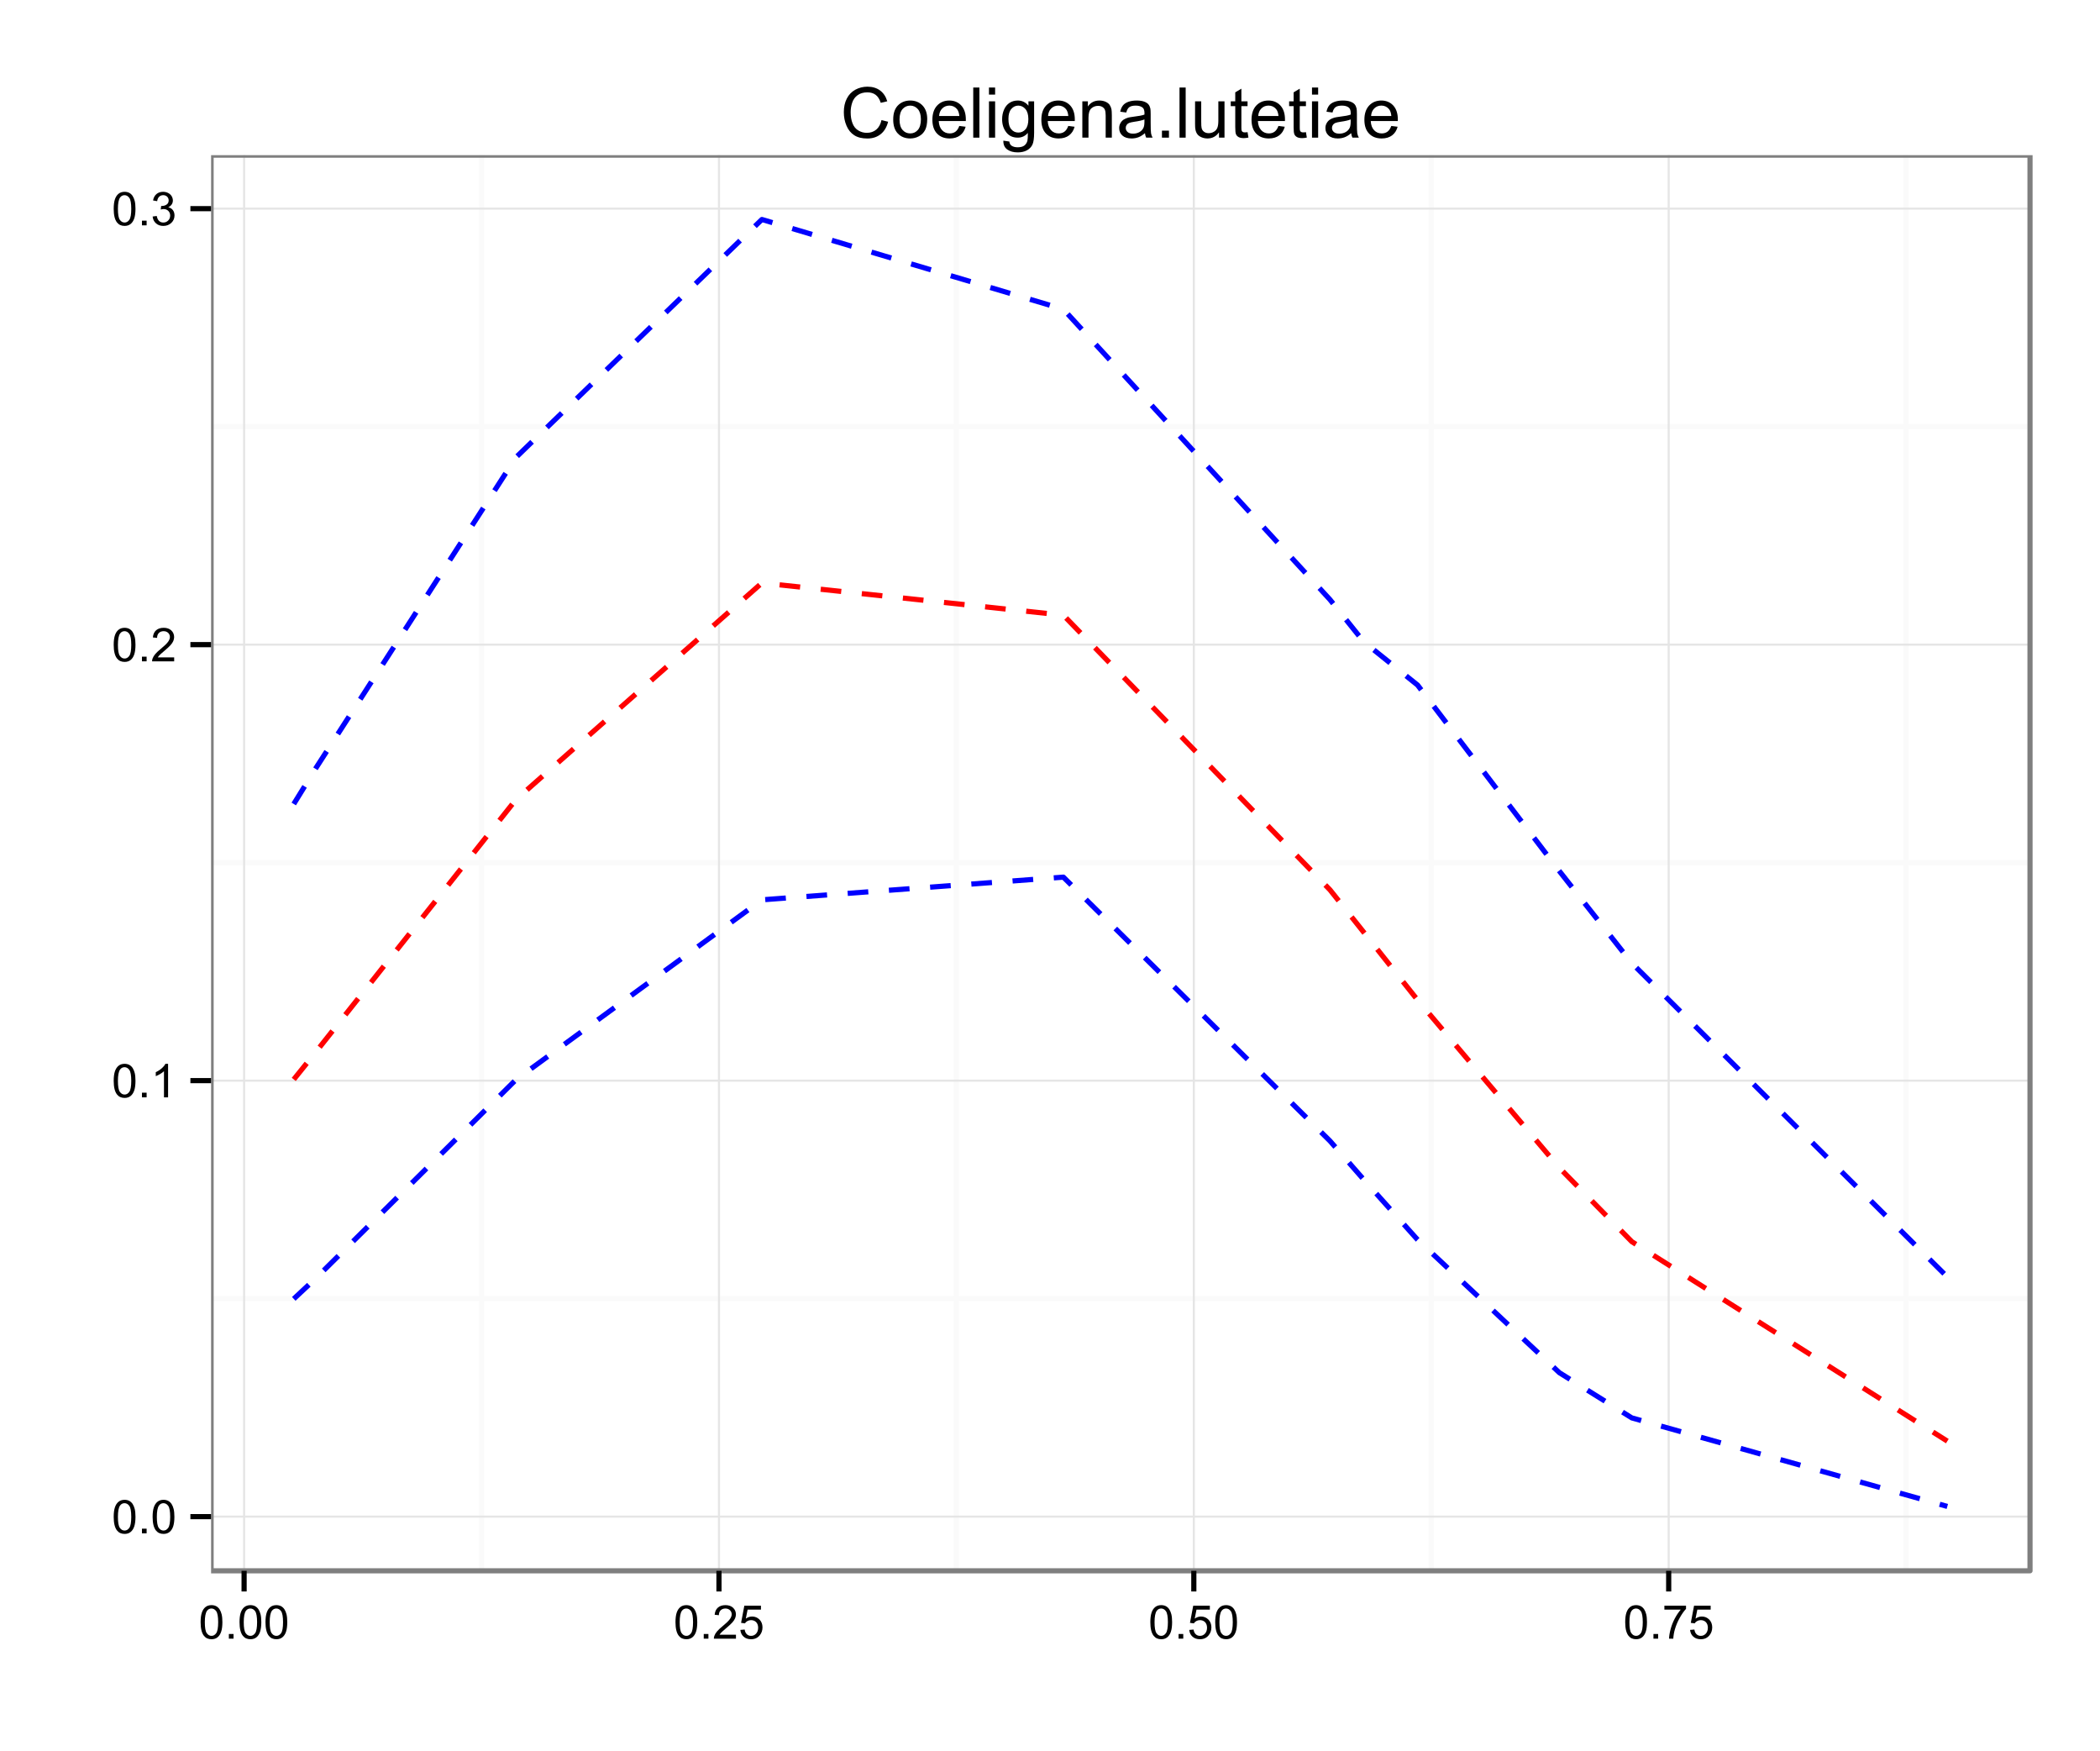
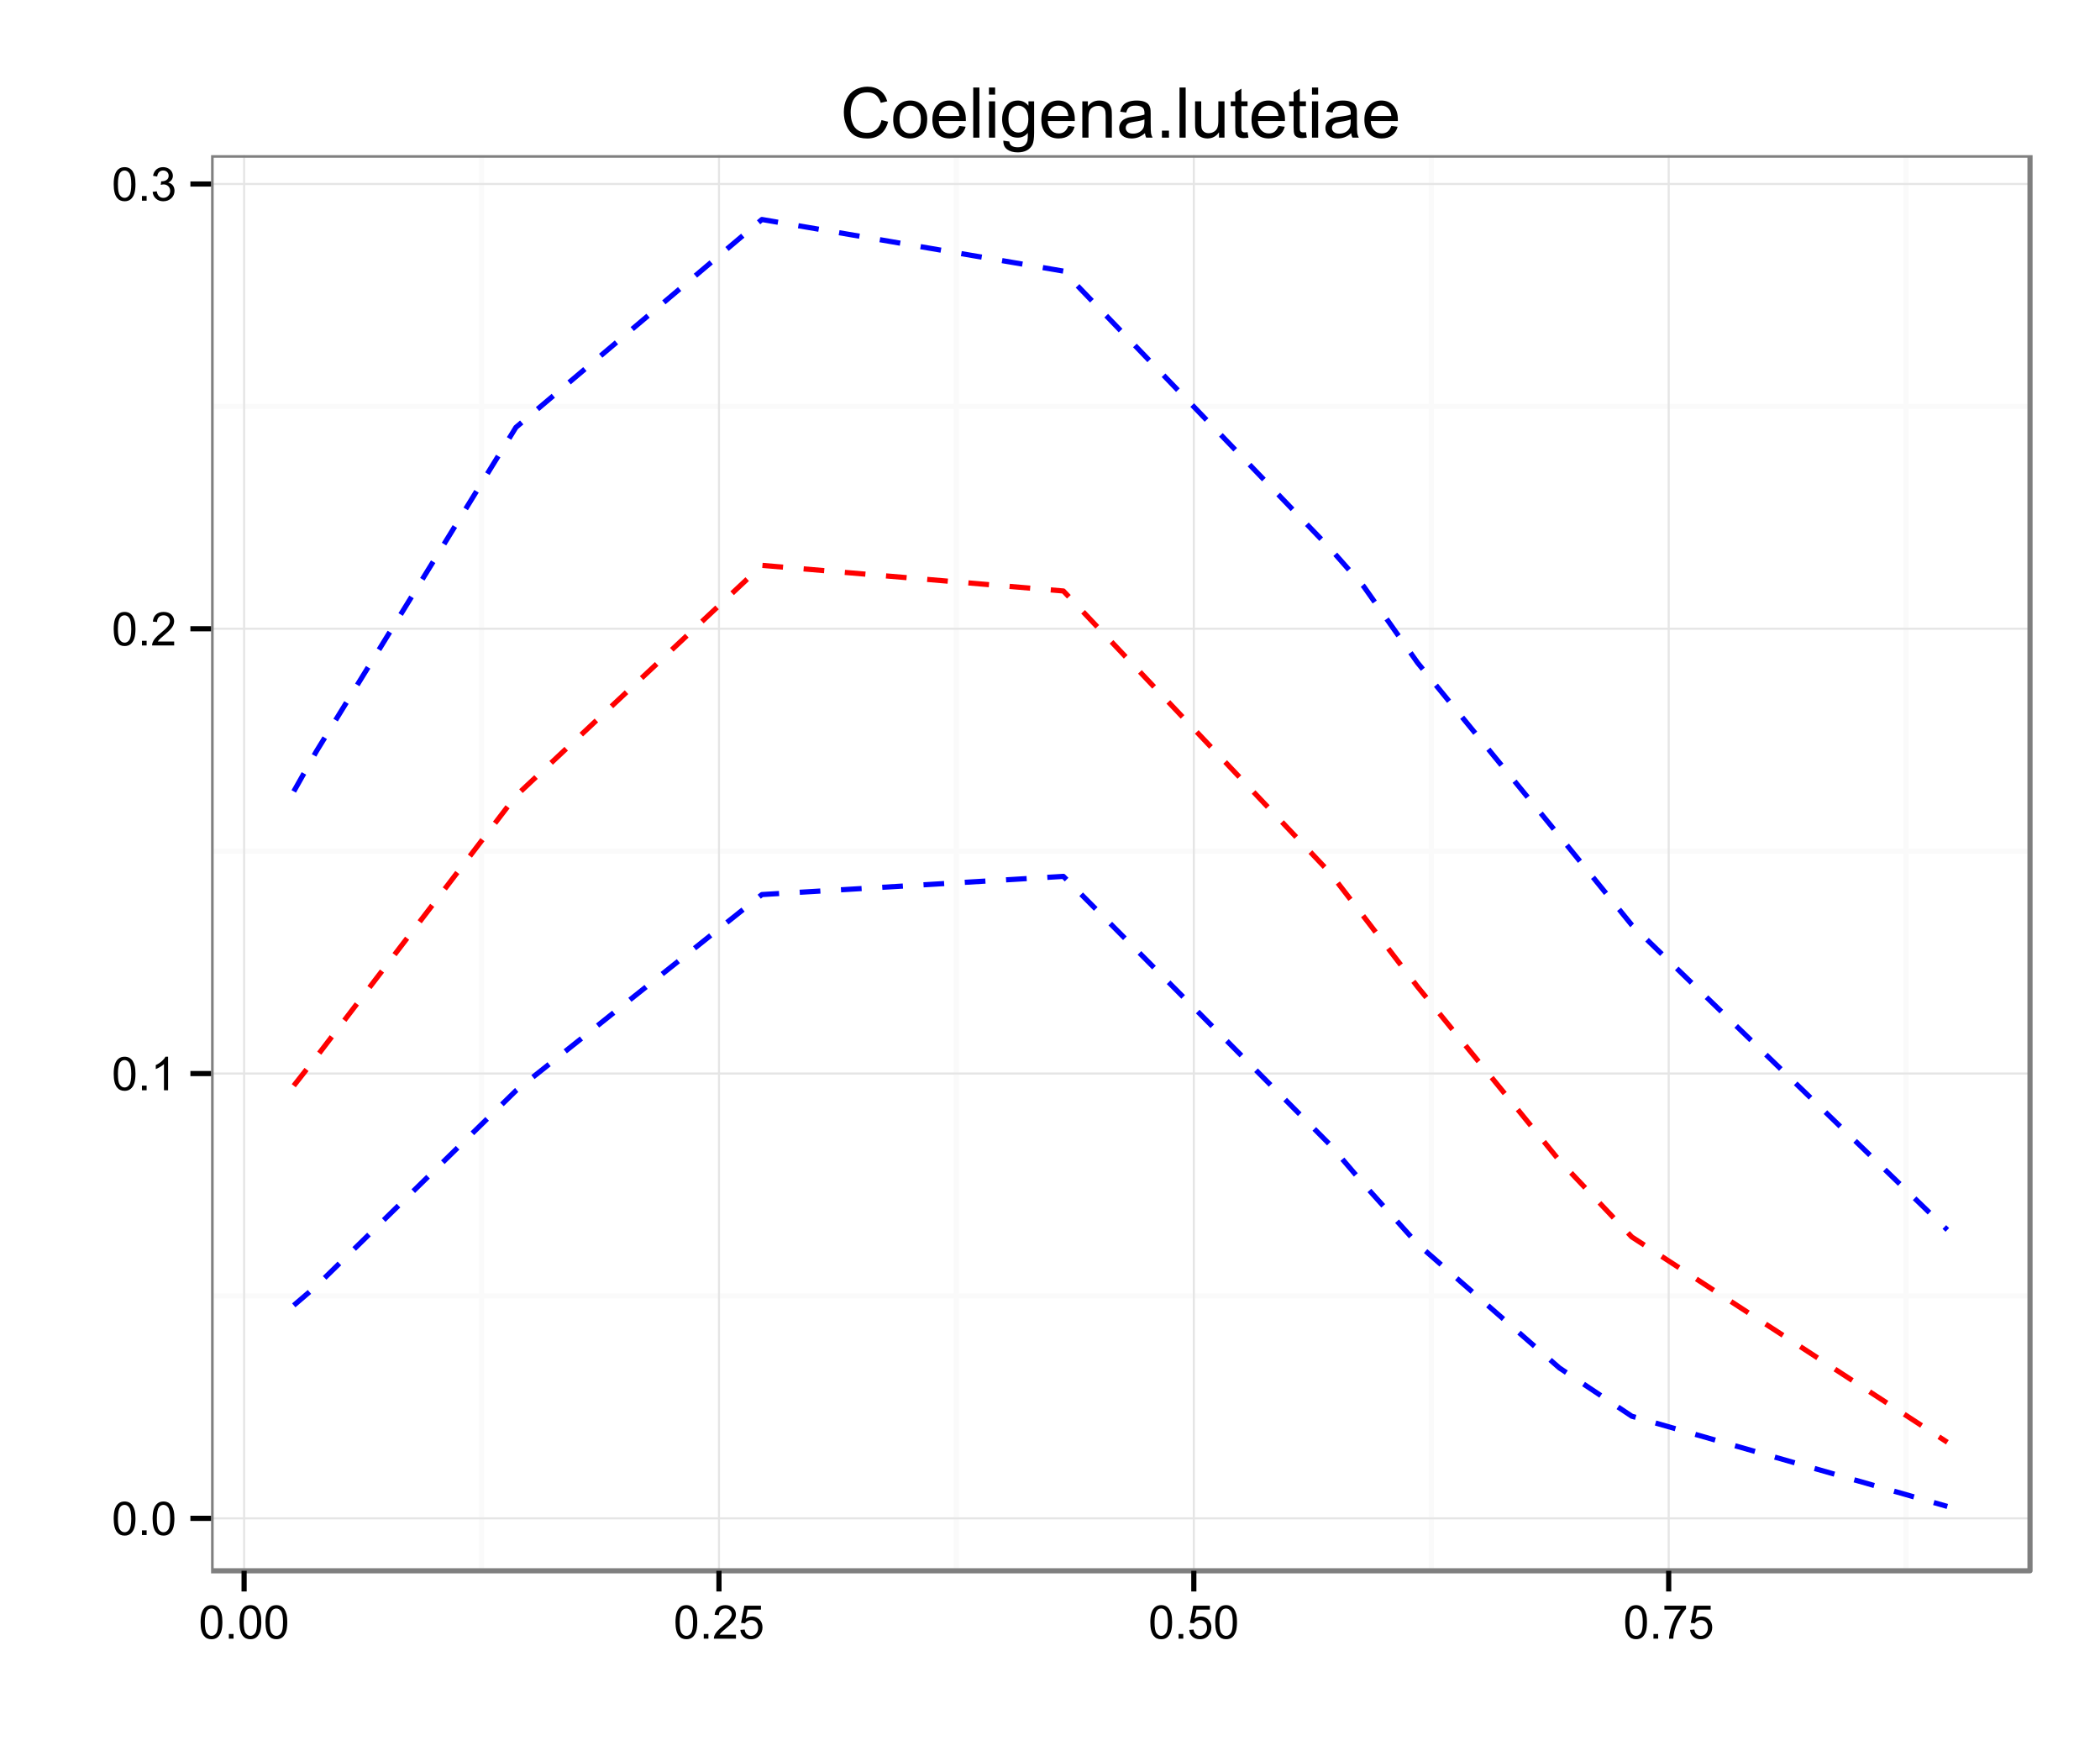
<svg xmlns="http://www.w3.org/2000/svg" xmlns:xlink="http://www.w3.org/1999/xlink" width="432pt" height="360pt" viewBox="0 0 432 360" version="1.1">
  <defs>
    <g>
      <symbol overflow="visible" id="glyph0-0">
        <path style="stroke:none;" d="M 0.398 -3.391 C 0.398 -4.199 0.48 -4.852 0.648 -5.352 C 0.812 -5.844 1.062 -6.227 1.395 -6.496 C 1.723 -6.762 2.137 -6.895 2.641 -6.898 C 3.004 -6.895 3.328 -6.82 3.609 -6.676 C 3.887 -6.523 4.113 -6.312 4.297 -6.035 C 4.477 -5.754 4.621 -5.41 4.723 -5.012 C 4.824 -4.605 4.875 -4.066 4.879 -3.391 C 4.875 -2.582 4.793 -1.93 4.629 -1.438 C 4.465 -0.938 4.215 -0.555 3.887 -0.289 C 3.555 -0.016 3.141 0.117 2.641 0.117 C 1.973 0.117 1.453 -0.117 1.078 -0.594 C 0.625 -1.164 0.398 -2.098 0.398 -3.391 Z M 1.266 -3.391 C 1.266 -2.258 1.395 -1.508 1.66 -1.137 C 1.922 -0.762 2.25 -0.574 2.641 -0.578 C 3.023 -0.574 3.348 -0.762 3.613 -1.141 C 3.875 -1.512 4.008 -2.262 4.012 -3.391 C 4.008 -4.52 3.875 -5.27 3.613 -5.645 C 3.348 -6.012 3.02 -6.199 2.629 -6.203 C 2.238 -6.199 1.93 -6.035 1.703 -5.711 C 1.41 -5.289 1.266 -4.516 1.266 -3.391 Z M 1.266 -3.391 " />
      </symbol>
      <symbol overflow="visible" id="glyph0-1">
        <path style="stroke:none;" d="M 0.871 0 L 0.871 -0.961 L 1.832 -0.961 L 1.832 0 Z M 0.871 0 " />
      </symbol>
      <symbol overflow="visible" id="glyph0-2">
        <path style="stroke:none;" d="M 3.578 0 L 2.734 0 L 2.734 -5.375 C 2.527 -5.18 2.262 -4.988 1.934 -4.793 C 1.602 -4.598 1.305 -4.453 1.047 -4.359 L 1.047 -5.176 C 1.516 -5.395 1.926 -5.664 2.281 -5.98 C 2.633 -6.293 2.883 -6.598 3.031 -6.898 L 3.578 -6.898 Z M 3.578 0 " />
      </symbol>
      <symbol overflow="visible" id="glyph0-3">
        <path style="stroke:none;" d="M 4.832 -0.812 L 4.832 0 L 0.289 0 C 0.281 -0.203 0.316 -0.398 0.391 -0.586 C 0.504 -0.895 0.688 -1.199 0.945 -1.5 C 1.195 -1.797 1.562 -2.141 2.047 -2.539 C 2.789 -3.148 3.297 -3.637 3.562 -3.996 C 3.824 -4.352 3.953 -4.688 3.957 -5.012 C 3.953 -5.34 3.836 -5.621 3.598 -5.855 C 3.355 -6.082 3.043 -6.199 2.664 -6.203 C 2.254 -6.199 1.93 -6.078 1.688 -5.836 C 1.441 -5.59 1.316 -5.25 1.316 -4.824 L 0.449 -4.914 C 0.508 -5.559 0.73 -6.051 1.121 -6.391 C 1.504 -6.727 2.023 -6.895 2.68 -6.898 C 3.336 -6.895 3.859 -6.715 4.246 -6.352 C 4.629 -5.984 4.82 -5.531 4.824 -4.992 C 4.82 -4.715 4.766 -4.441 4.652 -4.18 C 4.539 -3.91 4.352 -3.633 4.094 -3.34 C 3.832 -3.047 3.398 -2.645 2.793 -2.133 C 2.285 -1.707 1.961 -1.418 1.816 -1.266 C 1.672 -1.113 1.551 -0.961 1.461 -0.812 Z M 4.832 -0.812 " />
      </symbol>
      <symbol overflow="visible" id="glyph0-4">
        <path style="stroke:none;" d="M 0.402 -1.812 L 1.246 -1.926 C 1.34 -1.445 1.504 -1.102 1.738 -0.895 C 1.969 -0.68 2.254 -0.574 2.594 -0.578 C 2.988 -0.574 3.324 -0.711 3.598 -0.988 C 3.871 -1.262 4.008 -1.602 4.008 -2.012 C 4.008 -2.395 3.879 -2.715 3.629 -2.969 C 3.371 -3.219 3.051 -3.344 2.664 -3.348 C 2.5 -3.344 2.301 -3.312 2.066 -3.254 L 2.16 -3.992 C 2.215 -3.984 2.262 -3.984 2.297 -3.984 C 2.656 -3.984 2.977 -4.078 3.266 -4.266 C 3.551 -4.453 3.695 -4.742 3.699 -5.133 C 3.695 -5.441 3.59 -5.695 3.383 -5.902 C 3.172 -6.102 2.902 -6.203 2.574 -6.207 C 2.242 -6.203 1.969 -6.102 1.754 -5.895 C 1.531 -5.688 1.391 -5.379 1.332 -4.969 L 0.488 -5.117 C 0.586 -5.68 0.82 -6.121 1.188 -6.434 C 1.551 -6.742 2.008 -6.895 2.555 -6.898 C 2.93 -6.895 3.273 -6.816 3.59 -6.656 C 3.902 -6.496 4.145 -6.277 4.312 -6 C 4.48 -5.719 4.562 -5.422 4.566 -5.113 C 4.562 -4.812 4.484 -4.543 4.324 -4.301 C 4.164 -4.059 3.926 -3.863 3.617 -3.723 C 4.02 -3.625 4.336 -3.43 4.562 -3.137 C 4.785 -2.84 4.898 -2.473 4.902 -2.031 C 4.898 -1.426 4.68 -0.918 4.246 -0.504 C 3.805 -0.09 3.25 0.117 2.586 0.121 C 1.98 0.117 1.48 -0.059 1.086 -0.418 C 0.684 -0.773 0.457 -1.238 0.402 -1.812 Z M 0.402 -1.812 " />
      </symbol>
      <symbol overflow="visible" id="glyph0-5">
        <path style="stroke:none;" d="M 0.398 -1.801 L 1.285 -1.875 C 1.348 -1.441 1.5 -1.117 1.742 -0.902 C 1.977 -0.684 2.266 -0.574 2.605 -0.578 C 3.008 -0.574 3.352 -0.727 3.637 -1.035 C 3.914 -1.34 4.055 -1.746 4.059 -2.254 C 4.055 -2.734 3.918 -3.113 3.652 -3.395 C 3.379 -3.668 3.027 -3.809 2.594 -3.812 C 2.316 -3.809 2.07 -3.746 1.855 -3.625 C 1.633 -3.5 1.461 -3.34 1.34 -3.145 L 0.547 -3.25 L 1.215 -6.777 L 4.633 -6.777 L 4.633 -5.973 L 1.891 -5.973 L 1.52 -4.125 C 1.926 -4.41 2.359 -4.551 2.816 -4.555 C 3.414 -4.551 3.922 -4.344 4.336 -3.93 C 4.746 -3.512 4.949 -2.977 4.953 -2.328 C 4.949 -1.703 4.77 -1.168 4.41 -0.719 C 3.969 -0.16 3.367 0.117 2.605 0.117 C 1.977 0.117 1.465 -0.055 1.074 -0.406 C 0.676 -0.754 0.453 -1.219 0.398 -1.801 Z M 0.398 -1.801 " />
      </symbol>
      <symbol overflow="visible" id="glyph0-6">
        <path style="stroke:none;" d="M 0.453 -5.973 L 0.453 -6.781 L 4.902 -6.781 L 4.902 -6.125 C 4.461 -5.656 4.027 -5.039 3.602 -4.27 C 3.168 -3.496 2.836 -2.703 2.605 -1.891 C 2.434 -1.312 2.324 -0.684 2.281 0 L 1.414 0 C 1.422 -0.539 1.531 -1.191 1.734 -1.961 C 1.938 -2.723 2.227 -3.461 2.609 -4.176 C 2.984 -4.883 3.391 -5.48 3.82 -5.973 Z M 0.453 -5.973 " />
      </symbol>
      <symbol overflow="visible" id="glyph1-0">
        <path style="stroke:none;" d="M 8.465 -3.613 L 9.828 -3.27 C 9.539 -2.148 9.027 -1.293 8.285 -0.707 C 7.543 -0.117 6.633 0.176 5.562 0.176 C 4.445 0.176 3.543 -0.047 2.852 -0.5 C 2.152 -0.949 1.621 -1.605 1.262 -2.465 C 0.895 -3.32 0.715 -4.242 0.719 -5.23 C 0.715 -6.301 0.918 -7.238 1.332 -8.039 C 1.738 -8.836 2.324 -9.441 3.082 -9.859 C 3.84 -10.273 4.672 -10.48 5.582 -10.484 C 6.609 -10.48 7.477 -10.219 8.184 -9.695 C 8.883 -9.168 9.371 -8.43 9.652 -7.48 L 8.312 -7.164 C 8.07 -7.91 7.723 -8.457 7.27 -8.801 C 6.812 -9.145 6.242 -9.316 5.555 -9.316 C 4.762 -9.316 4.098 -9.125 3.566 -8.746 C 3.031 -8.363 2.656 -7.852 2.445 -7.215 C 2.227 -6.574 2.121 -5.918 2.125 -5.238 C 2.121 -4.359 2.25 -3.594 2.508 -2.941 C 2.762 -2.285 3.156 -1.797 3.699 -1.477 C 4.234 -1.152 4.82 -0.988 5.449 -0.992 C 6.211 -0.988 6.855 -1.211 7.387 -1.652 C 7.914 -2.09 8.273 -2.742 8.465 -3.613 Z M 8.465 -3.613 " />
      </symbol>
      <symbol overflow="visible" id="glyph1-1">
        <path style="stroke:none;" d="M 0.477 -3.734 C 0.473 -5.113 0.859 -6.137 1.633 -6.805 C 2.27 -7.355 3.051 -7.633 3.98 -7.637 C 5.004 -7.633 5.844 -7.297 6.496 -6.625 C 7.145 -5.949 7.469 -5.02 7.473 -3.84 C 7.469 -2.875 7.324 -2.121 7.039 -1.57 C 6.75 -1.02 6.332 -0.59 5.781 -0.289 C 5.23 0.016 4.629 0.164 3.98 0.168 C 2.93 0.164 2.086 -0.168 1.441 -0.836 C 0.797 -1.504 0.473 -2.469 0.477 -3.734 Z M 1.777 -3.734 C 1.773 -2.773 1.984 -2.059 2.402 -1.586 C 2.82 -1.105 3.344 -0.867 3.98 -0.871 C 4.605 -0.867 5.129 -1.105 5.547 -1.586 C 5.961 -2.062 6.168 -2.793 6.172 -3.777 C 6.168 -4.695 5.961 -5.395 5.543 -5.875 C 5.121 -6.348 4.598 -6.586 3.98 -6.59 C 3.344 -6.586 2.82 -6.348 2.402 -5.879 C 1.984 -5.402 1.773 -4.688 1.777 -3.734 Z M 1.777 -3.734 " />
      </symbol>
      <symbol overflow="visible" id="glyph1-2">
        <path style="stroke:none;" d="M 6.062 -2.406 L 7.367 -2.242 C 7.156 -1.477 6.777 -0.883 6.223 -0.465 C 5.664 -0.043 4.949 0.164 4.086 0.168 C 2.988 0.164 2.121 -0.168 1.484 -0.84 C 0.844 -1.508 0.527 -2.453 0.527 -3.672 C 0.527 -4.926 0.848 -5.898 1.496 -6.594 C 2.141 -7.285 2.98 -7.633 4.016 -7.637 C 5.008 -7.633 5.824 -7.293 6.461 -6.617 C 7.09 -5.934 7.406 -4.977 7.41 -3.746 C 7.406 -3.668 7.402 -3.559 7.402 -3.41 L 1.836 -3.41 C 1.879 -2.59 2.113 -1.961 2.531 -1.523 C 2.945 -1.086 3.465 -0.867 4.094 -0.871 C 4.555 -0.867 4.949 -0.988 5.281 -1.234 C 5.605 -1.477 5.867 -1.867 6.062 -2.406 Z M 1.906 -4.449 L 6.074 -4.449 C 6.016 -5.074 5.855 -5.547 5.598 -5.863 C 5.191 -6.348 4.668 -6.59 4.027 -6.594 C 3.441 -6.59 2.953 -6.398 2.562 -6.012 C 2.164 -5.621 1.945 -5.098 1.906 -4.449 Z M 1.906 -4.449 " />
      </symbol>
      <symbol overflow="visible" id="glyph1-3">
        <path style="stroke:none;" d="M 0.922 0 L 0.922 -10.309 L 2.188 -10.309 L 2.188 0 Z M 0.922 0 " />
      </symbol>
      <symbol overflow="visible" id="glyph1-4">
        <path style="stroke:none;" d="M 0.957 -8.852 L 0.957 -10.309 L 2.223 -10.309 L 2.223 -8.852 Z M 0.957 0 L 0.957 -7.469 L 2.223 -7.469 L 2.223 0 Z M 0.957 0 " />
      </symbol>
      <symbol overflow="visible" id="glyph1-5">
        <path style="stroke:none;" d="M 0.719 0.617 L 1.949 0.801 C 1.996 1.18 2.137 1.457 2.375 1.633 C 2.688 1.863 3.117 1.98 3.664 1.984 C 4.246 1.98 4.699 1.863 5.02 1.633 C 5.336 1.395 5.551 1.066 5.668 0.648 C 5.73 0.387 5.762 -0.152 5.758 -0.977 C 5.203 -0.324 4.516 0 3.691 0 C 2.664 0 1.867 -0.367 1.309 -1.109 C 0.742 -1.848 0.461 -2.738 0.465 -3.777 C 0.461 -4.484 0.59 -5.141 0.852 -5.746 C 1.105 -6.348 1.48 -6.812 1.973 -7.145 C 2.461 -7.469 3.035 -7.633 3.699 -7.637 C 4.574 -7.633 5.301 -7.277 5.879 -6.566 L 5.879 -7.469 L 7.047 -7.469 L 7.047 -1.012 C 7.043 0.148 6.926 0.969 6.691 1.457 C 6.453 1.941 6.078 2.324 5.566 2.609 C 5.051 2.887 4.418 3.027 3.672 3.031 C 2.777 3.027 2.059 2.828 1.512 2.43 C 0.961 2.027 0.695 1.422 0.719 0.617 Z M 1.766 -3.867 C 1.762 -2.887 1.957 -2.172 2.348 -1.723 C 2.734 -1.27 3.223 -1.043 3.812 -1.047 C 4.391 -1.043 4.879 -1.266 5.273 -1.719 C 5.664 -2.164 5.859 -2.867 5.863 -3.824 C 5.859 -4.734 5.656 -5.422 5.254 -5.891 C 4.848 -6.352 4.359 -6.586 3.789 -6.59 C 3.223 -6.586 2.746 -6.355 2.355 -5.902 C 1.961 -5.441 1.762 -4.766 1.766 -3.867 Z M 1.766 -3.867 " />
      </symbol>
      <symbol overflow="visible" id="glyph1-6">
        <path style="stroke:none;" d="M 0.949 0 L 0.949 -7.469 L 2.09 -7.469 L 2.09 -6.406 C 2.633 -7.223 3.426 -7.633 4.465 -7.637 C 4.914 -7.633 5.328 -7.555 5.707 -7.395 C 6.082 -7.23 6.363 -7.016 6.555 -6.758 C 6.738 -6.492 6.867 -6.18 6.945 -5.82 C 6.988 -5.582 7.012 -5.172 7.016 -4.59 L 7.016 0 L 5.75 0 L 5.75 -4.543 C 5.746 -5.055 5.699 -5.441 5.602 -5.699 C 5.504 -5.953 5.328 -6.156 5.078 -6.309 C 4.824 -6.461 4.531 -6.539 4.199 -6.539 C 3.656 -6.539 3.191 -6.367 2.801 -6.023 C 2.41 -5.68 2.215 -5.031 2.215 -4.078 L 2.215 0 Z M 0.949 0 " />
      </symbol>
      <symbol overflow="visible" id="glyph1-7">
        <path style="stroke:none;" d="M 5.82 -0.922 C 5.348 -0.52 4.898 -0.238 4.465 -0.078 C 4.031 0.086 3.566 0.164 3.074 0.168 C 2.25 0.164 1.617 -0.035 1.18 -0.434 C 0.734 -0.832 0.516 -1.344 0.52 -1.969 C 0.516 -2.332 0.598 -2.664 0.77 -2.969 C 0.934 -3.27 1.152 -3.512 1.422 -3.699 C 1.691 -3.879 1.996 -4.02 2.336 -4.113 C 2.582 -4.176 2.957 -4.238 3.461 -4.305 C 4.48 -4.422 5.23 -4.566 5.715 -4.738 C 5.715 -4.91 5.719 -5.02 5.723 -5.07 C 5.719 -5.582 5.598 -5.945 5.363 -6.16 C 5.035 -6.441 4.555 -6.586 3.922 -6.59 C 3.324 -6.586 2.887 -6.48 2.605 -6.273 C 2.32 -6.062 2.109 -5.695 1.977 -5.168 L 0.738 -5.336 C 0.848 -5.863 1.031 -6.293 1.293 -6.621 C 1.547 -6.945 1.918 -7.195 2.41 -7.371 C 2.895 -7.547 3.461 -7.633 4.105 -7.637 C 4.742 -7.633 5.262 -7.559 5.66 -7.41 C 6.059 -7.258 6.352 -7.07 6.539 -6.844 C 6.727 -6.617 6.855 -6.328 6.934 -5.984 C 6.973 -5.766 6.996 -5.379 6.996 -4.816 L 6.996 -3.129 C 6.996 -1.949 7.02 -1.203 7.074 -0.895 C 7.125 -0.582 7.234 -0.285 7.398 0 L 6.074 0 C 5.941 -0.262 5.855 -0.566 5.82 -0.922 Z M 5.715 -3.746 C 5.254 -3.555 4.566 -3.398 3.648 -3.27 C 3.125 -3.191 2.758 -3.105 2.543 -3.016 C 2.328 -2.918 2.16 -2.781 2.047 -2.605 C 1.926 -2.422 1.867 -2.223 1.871 -2.004 C 1.867 -1.664 1.996 -1.383 2.254 -1.16 C 2.508 -0.934 2.883 -0.82 3.375 -0.824 C 3.859 -0.82 4.293 -0.926 4.676 -1.141 C 5.055 -1.352 5.332 -1.645 5.512 -2.02 C 5.645 -2.301 5.711 -2.723 5.715 -3.285 Z M 5.715 -3.746 " />
      </symbol>
      <symbol overflow="visible" id="glyph1-8">
        <path style="stroke:none;" d="M 1.309 0 L 1.309 -1.441 L 2.75 -1.441 L 2.75 0 Z M 1.309 0 " />
      </symbol>
      <symbol overflow="visible" id="glyph1-9">
        <path style="stroke:none;" d="M 5.844 0 L 5.844 -1.098 C 5.258 -0.254 4.469 0.164 3.473 0.168 C 3.031 0.164 2.621 0.082 2.238 -0.082 C 1.855 -0.25 1.57 -0.461 1.387 -0.719 C 1.199 -0.973 1.07 -1.285 1 -1.66 C 0.945 -1.902 0.918 -2.297 0.922 -2.84 L 0.922 -7.469 L 2.188 -7.469 L 2.188 -3.324 C 2.184 -2.66 2.211 -2.215 2.266 -1.988 C 2.34 -1.652 2.508 -1.395 2.77 -1.207 C 3.023 -1.016 3.344 -0.918 3.727 -0.922 C 4.105 -0.918 4.461 -1.016 4.793 -1.211 C 5.125 -1.402 5.359 -1.668 5.5 -2.008 C 5.637 -2.34 5.707 -2.824 5.711 -3.465 L 5.711 -7.469 L 6.977 -7.469 L 6.977 0 Z M 5.844 0 " />
      </symbol>
      <symbol overflow="visible" id="glyph1-10">
        <path style="stroke:none;" d="M 3.711 -1.133 L 3.895 -0.016 C 3.535 0.059 3.215 0.094 2.938 0.098 C 2.477 0.094 2.121 0.023 1.871 -0.117 C 1.613 -0.262 1.438 -0.453 1.336 -0.691 C 1.23 -0.926 1.176 -1.422 1.18 -2.188 L 1.18 -6.484 L 0.254 -6.484 L 0.254 -7.469 L 1.18 -7.469 L 1.18 -9.316 L 2.441 -10.074 L 2.441 -7.469 L 3.711 -7.469 L 3.711 -6.484 L 2.441 -6.484 L 2.441 -2.117 C 2.438 -1.75 2.461 -1.52 2.508 -1.418 C 2.551 -1.316 2.621 -1.234 2.723 -1.172 C 2.82 -1.109 2.965 -1.078 3.156 -1.082 C 3.293 -1.078 3.477 -1.094 3.711 -1.133 Z M 3.711 -1.133 " />
      </symbol>
    </g>
    <clipPath id="clip1">
      <path d="M 43.422 31.906 L 418.602 31.906 L 418.602 324.051 L 43.422 324.051 Z M 43.422 31.906 " />
    </clipPath>
  </defs>
  <g id="surface126">
    <rect x="0" y="0" width="432" height="360" style="fill:rgb(100%,100%,100%);fill-opacity:1;stroke:none;" />
    <rect x="0" y="0" width="432" height="360" style="fill:rgb(100%,100%,100%);fill-opacity:1;stroke:none;" />
    <path style="fill:none;stroke-width:1.063;stroke-linecap:round;stroke-linejoin:round;stroke:rgb(100%,100%,100%);stroke-opacity:1;stroke-miterlimit:10;" d="M 0 360 L 432 360 L 432 0 L 0 0 Z M 0 360 " />
    <g clip-path="url(#clip1)" clip-rule="nonzero">
      <path style=" stroke:none;fill-rule:nonzero;fill:rgb(100%,100%,100%);fill-opacity:1;" d="M 43.422 323.051 L 417.602 323.051 L 417.602 31.906 L 43.422 31.906 Z M 43.422 323.051 " />
-       <path style="fill:none;stroke-width:1.063;stroke-linecap:butt;stroke-linejoin:round;stroke:rgb(98.039%,98.039%,98.039%);stroke-opacity:1;stroke-miterlimit:10;" d="M 43.422 267.082 L 417.602 267.082 " />
-       <path style="fill:none;stroke-width:1.063;stroke-linecap:butt;stroke-linejoin:round;stroke:rgb(98.039%,98.039%,98.039%);stroke-opacity:1;stroke-miterlimit:10;" d="M 43.422 177.41 L 417.602 177.41 " />
-       <path style="fill:none;stroke-width:1.063;stroke-linecap:butt;stroke-linejoin:round;stroke:rgb(98.039%,98.039%,98.039%);stroke-opacity:1;stroke-miterlimit:10;" d="M 43.422 87.742 L 417.602 87.742 " />
+       <path style="fill:none;stroke-width:1.063;stroke-linecap:butt;stroke-linejoin:round;stroke:rgb(98.039%,98.039%,98.039%);stroke-opacity:1;stroke-miterlimit:10;" d="M 43.422 266.527 L 417.602 266.527 " />
+       <path style="fill:none;stroke-width:1.063;stroke-linecap:butt;stroke-linejoin:round;stroke:rgb(98.039%,98.039%,98.039%);stroke-opacity:1;stroke-miterlimit:10;" d="M 43.422 175.051 L 417.602 175.051 " />
+       <path style="fill:none;stroke-width:1.063;stroke-linecap:butt;stroke-linejoin:round;stroke:rgb(98.039%,98.039%,98.039%);stroke-opacity:1;stroke-miterlimit:10;" d="M 43.422 83.578 L 417.602 83.578 " />
      <path style="fill:none;stroke-width:1.063;stroke-linecap:butt;stroke-linejoin:round;stroke:rgb(98.039%,98.039%,98.039%);stroke-opacity:1;stroke-miterlimit:10;" d="M 99.059 323.051 L 99.059 31.906 " />
      <path style="fill:none;stroke-width:1.063;stroke-linecap:butt;stroke-linejoin:round;stroke:rgb(98.039%,98.039%,98.039%);stroke-opacity:1;stroke-miterlimit:10;" d="M 196.742 323.051 L 196.742 31.906 " />
      <path style="fill:none;stroke-width:1.063;stroke-linecap:butt;stroke-linejoin:round;stroke:rgb(98.039%,98.039%,98.039%);stroke-opacity:1;stroke-miterlimit:10;" d="M 294.43 323.051 L 294.43 31.906 " />
      <path style="fill:none;stroke-width:1.063;stroke-linecap:butt;stroke-linejoin:round;stroke:rgb(98.039%,98.039%,98.039%);stroke-opacity:1;stroke-miterlimit:10;" d="M 392.113 323.051 L 392.113 31.906 " />
-       <path style="fill:none;stroke-width:0.425;stroke-linecap:butt;stroke-linejoin:round;stroke:rgb(89.804%,89.804%,89.804%);stroke-opacity:1;stroke-miterlimit:10;" d="M 43.422 311.914 L 417.602 311.914 " />
-       <path style="fill:none;stroke-width:0.425;stroke-linecap:butt;stroke-linejoin:round;stroke:rgb(89.804%,89.804%,89.804%);stroke-opacity:1;stroke-miterlimit:10;" d="M 43.422 222.246 L 417.602 222.246 " />
-       <path style="fill:none;stroke-width:0.425;stroke-linecap:butt;stroke-linejoin:round;stroke:rgb(89.804%,89.804%,89.804%);stroke-opacity:1;stroke-miterlimit:10;" d="M 43.422 132.578 L 417.602 132.578 " />
-       <path style="fill:none;stroke-width:0.425;stroke-linecap:butt;stroke-linejoin:round;stroke:rgb(89.804%,89.804%,89.804%);stroke-opacity:1;stroke-miterlimit:10;" d="M 43.422 42.91 L 417.602 42.91 " />
+       <path style="fill:none;stroke-width:0.425;stroke-linecap:butt;stroke-linejoin:round;stroke:rgb(89.804%,89.804%,89.804%);stroke-opacity:1;stroke-miterlimit:10;" d="M 43.422 312.266 L 417.602 312.266 " />
+       <path style="fill:none;stroke-width:0.425;stroke-linecap:butt;stroke-linejoin:round;stroke:rgb(89.804%,89.804%,89.804%);stroke-opacity:1;stroke-miterlimit:10;" d="M 43.422 220.789 L 417.602 220.789 " />
+       <path style="fill:none;stroke-width:0.425;stroke-linecap:butt;stroke-linejoin:round;stroke:rgb(89.804%,89.804%,89.804%);stroke-opacity:1;stroke-miterlimit:10;" d="M 43.422 129.312 L 417.602 129.312 " />
+       <path style="fill:none;stroke-width:0.425;stroke-linecap:butt;stroke-linejoin:round;stroke:rgb(89.804%,89.804%,89.804%);stroke-opacity:1;stroke-miterlimit:10;" d="M 43.422 37.84 L 417.602 37.84 " />
      <path style="fill:none;stroke-width:0.425;stroke-linecap:butt;stroke-linejoin:round;stroke:rgb(89.804%,89.804%,89.804%);stroke-opacity:1;stroke-miterlimit:10;" d="M 50.215 323.051 L 50.215 31.906 " />
      <path style="fill:none;stroke-width:0.425;stroke-linecap:butt;stroke-linejoin:round;stroke:rgb(89.804%,89.804%,89.804%);stroke-opacity:1;stroke-miterlimit:10;" d="M 147.902 323.051 L 147.902 31.906 " />
      <path style="fill:none;stroke-width:0.425;stroke-linecap:butt;stroke-linejoin:round;stroke:rgb(89.804%,89.804%,89.804%);stroke-opacity:1;stroke-miterlimit:10;" d="M 245.586 323.051 L 245.586 31.906 " />
      <path style="fill:none;stroke-width:0.425;stroke-linecap:butt;stroke-linejoin:round;stroke:rgb(89.804%,89.804%,89.804%);stroke-opacity:1;stroke-miterlimit:10;" d="M 343.273 323.051 L 343.273 31.906 " />
-       <path style="fill:none;stroke-width:1.063;stroke-linecap:butt;stroke-linejoin:round;stroke:rgb(100%,0%,0%);stroke-opacity:1;stroke-dasharray:4.252,4.252;stroke-miterlimit:1;" d="M 60.43 221.996 L 65.082 216.215 L 106.129 164.457 L 156.734 119.891 L 218.754 126.523 L 273.59 183 L 280.543 191.73 L 291.617 205.672 L 320.789 240.18 L 335.688 255.363 L 400.594 296.387 " />
-       <path style="fill:none;stroke-width:1.063;stroke-linecap:butt;stroke-linejoin:round;stroke:rgb(0%,0%,100%);stroke-opacity:1;stroke-dasharray:4.252,4.252;stroke-miterlimit:1;" d="M 60.43 165.348 L 65.082 157.816 L 106.129 94.078 L 156.734 45.141 L 218.754 63.602 L 273.59 123.312 L 280.543 131.988 L 291.617 140.895 L 320.789 179.16 L 335.688 198.082 L 400.594 262.621 " />
-       <path style="fill:none;stroke-width:1.063;stroke-linecap:butt;stroke-linejoin:round;stroke:rgb(0%,0%,100%);stroke-opacity:1;stroke-dasharray:4.252,4.252;stroke-miterlimit:1;" d="M 60.43 267.129 L 65.082 262.781 L 106.129 222.066 L 156.734 185.062 L 218.754 180.395 L 273.59 234.645 L 280.543 242.594 L 291.617 254.965 L 320.789 282.312 L 335.688 291.609 L 400.594 309.816 " />
+       <path style="fill:none;stroke-width:1.063;stroke-linecap:butt;stroke-linejoin:round;stroke:rgb(100%,0%,0%);stroke-opacity:1;stroke-dasharray:4.252,4.252;stroke-miterlimit:1;" d="M 60.43 223.293 L 65.082 217.367 L 106.129 163.68 L 156.734 116.27 L 218.754 121.543 L 273.59 179.488 L 280.543 188.512 L 291.617 202.941 L 320.789 238.684 L 335.688 254.395 L 400.594 296.621 " />
+       <path style="fill:none;stroke-width:1.063;stroke-linecap:butt;stroke-linejoin:round;stroke:rgb(0%,0%,100%);stroke-opacity:1;stroke-dasharray:4.252,4.252;stroke-miterlimit:1;" d="M 60.43 162.766 L 65.082 154.523 L 106.129 87.895 L 156.734 45.141 L 218.754 55.758 L 273.59 112.758 L 280.543 120.617 L 291.617 136.309 L 320.789 171.918 L 335.688 190.246 L 400.594 252.945 " />
+       <path style="fill:none;stroke-width:1.063;stroke-linecap:butt;stroke-linejoin:round;stroke:rgb(0%,0%,100%);stroke-opacity:1;stroke-dasharray:4.252,4.252;stroke-miterlimit:1;" d="M 60.43 268.465 L 65.082 264.48 L 106.129 224.316 L 156.734 183.977 L 218.754 180.238 L 273.59 235.414 L 280.543 243.539 L 291.617 255.855 L 320.789 281.332 L 335.688 291.266 L 400.594 309.816 " />
      <path style="fill:none;stroke-width:1.063;stroke-linecap:round;stroke-linejoin:round;stroke:rgb(49.804%,49.804%,49.804%);stroke-opacity:1;stroke-miterlimit:10;" d="M 43.422 323.051 L 417.602 323.051 L 417.602 31.906 L 43.422 31.906 Z M 43.422 323.051 " />
    </g>
    <g style="fill:rgb(0%,0%,0%);fill-opacity:1;">
-       <use xlink:href="#glyph0-0" x="22.992" y="315.352" />
-       <use xlink:href="#glyph0-1" x="28.331" y="315.352" />
-       <use xlink:href="#glyph0-0" x="30.998" y="315.352" />
+       <use xlink:href="#glyph0-0" x="22.992" y="315.699" />
+       <use xlink:href="#glyph0-1" x="28.331" y="315.699" />
+       <use xlink:href="#glyph0-0" x="30.998" y="315.699" />
    </g>
    <g style="fill:rgb(0%,0%,0%);fill-opacity:1;">
-       <use xlink:href="#glyph0-0" x="22.992" y="225.684" />
-       <use xlink:href="#glyph0-1" x="28.331" y="225.684" />
-       <use xlink:href="#glyph0-2" x="30.998" y="225.684" />
+       <use xlink:href="#glyph0-0" x="22.992" y="224.227" />
+       <use xlink:href="#glyph0-1" x="28.331" y="224.227" />
+       <use xlink:href="#glyph0-2" x="30.998" y="224.227" />
    </g>
    <g style="fill:rgb(0%,0%,0%);fill-opacity:1;">
-       <use xlink:href="#glyph0-0" x="22.992" y="136.012" />
-       <use xlink:href="#glyph0-1" x="28.331" y="136.012" />
-       <use xlink:href="#glyph0-3" x="30.998" y="136.012" />
+       <use xlink:href="#glyph0-0" x="22.992" y="132.75" />
+       <use xlink:href="#glyph0-1" x="28.331" y="132.75" />
+       <use xlink:href="#glyph0-3" x="30.998" y="132.75" />
    </g>
    <g style="fill:rgb(0%,0%,0%);fill-opacity:1;">
-       <use xlink:href="#glyph0-0" x="22.992" y="46.344" />
-       <use xlink:href="#glyph0-1" x="28.331" y="46.344" />
-       <use xlink:href="#glyph0-4" x="30.998" y="46.344" />
+       <use xlink:href="#glyph0-0" x="22.992" y="41.273" />
+       <use xlink:href="#glyph0-1" x="28.331" y="41.273" />
+       <use xlink:href="#glyph0-4" x="30.998" y="41.273" />
    </g>
-     <path style="fill:none;stroke-width:1.063;stroke-linecap:butt;stroke-linejoin:round;stroke:rgb(0%,0%,0%);stroke-opacity:1;stroke-miterlimit:10;" d="M 39.168 311.914 L 43.422 311.914 " />
-     <path style="fill:none;stroke-width:1.063;stroke-linecap:butt;stroke-linejoin:round;stroke:rgb(0%,0%,0%);stroke-opacity:1;stroke-miterlimit:10;" d="M 39.168 222.246 L 43.422 222.246 " />
-     <path style="fill:none;stroke-width:1.063;stroke-linecap:butt;stroke-linejoin:round;stroke:rgb(0%,0%,0%);stroke-opacity:1;stroke-miterlimit:10;" d="M 39.168 132.578 L 43.422 132.578 " />
-     <path style="fill:none;stroke-width:1.063;stroke-linecap:butt;stroke-linejoin:round;stroke:rgb(0%,0%,0%);stroke-opacity:1;stroke-miterlimit:10;" d="M 39.168 42.91 L 43.422 42.91 " />
+     <path style="fill:none;stroke-width:1.063;stroke-linecap:butt;stroke-linejoin:round;stroke:rgb(0%,0%,0%);stroke-opacity:1;stroke-miterlimit:10;" d="M 39.168 312.266 L 43.422 312.266 " />
+     <path style="fill:none;stroke-width:1.063;stroke-linecap:butt;stroke-linejoin:round;stroke:rgb(0%,0%,0%);stroke-opacity:1;stroke-miterlimit:10;" d="M 39.168 220.789 L 43.422 220.789 " />
+     <path style="fill:none;stroke-width:1.063;stroke-linecap:butt;stroke-linejoin:round;stroke:rgb(0%,0%,0%);stroke-opacity:1;stroke-miterlimit:10;" d="M 39.168 129.312 L 43.422 129.312 " />
+     <path style="fill:none;stroke-width:1.063;stroke-linecap:butt;stroke-linejoin:round;stroke:rgb(0%,0%,0%);stroke-opacity:1;stroke-miterlimit:10;" d="M 39.168 37.84 L 43.422 37.84 " />
    <path style="fill:none;stroke-width:1.063;stroke-linecap:butt;stroke-linejoin:round;stroke:rgb(0%,0%,0%);stroke-opacity:1;stroke-miterlimit:10;" d="M 50.215 327.305 L 50.215 323.051 " />
    <path style="fill:none;stroke-width:1.063;stroke-linecap:butt;stroke-linejoin:round;stroke:rgb(0%,0%,0%);stroke-opacity:1;stroke-miterlimit:10;" d="M 147.902 327.305 L 147.902 323.051 " />
    <path style="fill:none;stroke-width:1.063;stroke-linecap:butt;stroke-linejoin:round;stroke:rgb(0%,0%,0%);stroke-opacity:1;stroke-miterlimit:10;" d="M 245.586 327.305 L 245.586 323.051 " />
    <path style="fill:none;stroke-width:1.063;stroke-linecap:butt;stroke-linejoin:round;stroke:rgb(0%,0%,0%);stroke-opacity:1;stroke-miterlimit:10;" d="M 343.273 327.305 L 343.273 323.051 " />
    <g style="fill:rgb(0%,0%,0%);fill-opacity:1;">
      <use xlink:href="#glyph0-0" x="40.871" y="337.012" />
      <use xlink:href="#glyph0-1" x="46.21" y="337.012" />
      <use xlink:href="#glyph0-0" x="48.877" y="337.012" />
      <use xlink:href="#glyph0-0" x="54.216" y="337.012" />
    </g>
    <g style="fill:rgb(0%,0%,0%);fill-opacity:1;">
      <use xlink:href="#glyph0-0" x="138.559" y="337.012" />
      <use xlink:href="#glyph0-1" x="143.898" y="337.012" />
      <use xlink:href="#glyph0-3" x="146.565" y="337.012" />
      <use xlink:href="#glyph0-5" x="151.904" y="337.012" />
    </g>
    <g style="fill:rgb(0%,0%,0%);fill-opacity:1;">
      <use xlink:href="#glyph0-0" x="236.242" y="337.012" />
      <use xlink:href="#glyph0-1" x="241.581" y="337.012" />
      <use xlink:href="#glyph0-5" x="244.248" y="337.012" />
      <use xlink:href="#glyph0-0" x="249.588" y="337.012" />
    </g>
    <g style="fill:rgb(0%,0%,0%);fill-opacity:1;">
      <use xlink:href="#glyph0-0" x="333.93" y="337.012" />
      <use xlink:href="#glyph0-1" x="339.269" y="337.012" />
      <use xlink:href="#glyph0-6" x="341.936" y="337.012" />
      <use xlink:href="#glyph0-5" x="347.275" y="337.012" />
    </g>
    <g style="fill:rgb(0%,0%,0%);fill-opacity:1;">
      <use xlink:href="#glyph1-0" x="172.871" y="28.309" />
      <use xlink:href="#glyph1-1" x="183.27" y="28.309" />
      <use xlink:href="#glyph1-2" x="191.279" y="28.309" />
      <use xlink:href="#glyph1-3" x="199.287" y="28.309" />
      <use xlink:href="#glyph1-4" x="202.487" y="28.309" />
      <use xlink:href="#glyph1-5" x="205.686" y="28.309" />
      <use xlink:href="#glyph1-2" x="213.695" y="28.309" />
      <use xlink:href="#glyph1-6" x="221.703" y="28.309" />
      <use xlink:href="#glyph1-7" x="229.712" y="28.309" />
      <use xlink:href="#glyph1-8" x="237.72" y="28.309" />
      <use xlink:href="#glyph1-3" x="241.721" y="28.309" />
      <use xlink:href="#glyph1-9" x="244.92" y="28.309" />
      <use xlink:href="#glyph1-10" x="252.929" y="28.309" />
      <use xlink:href="#glyph1-2" x="256.93" y="28.309" />
      <use xlink:href="#glyph1-10" x="264.938" y="28.309" />
      <use xlink:href="#glyph1-4" x="268.939" y="28.309" />
      <use xlink:href="#glyph1-7" x="272.138" y="28.309" />
      <use xlink:href="#glyph1-2" x="280.147" y="28.309" />
    </g>
  </g>
</svg>
